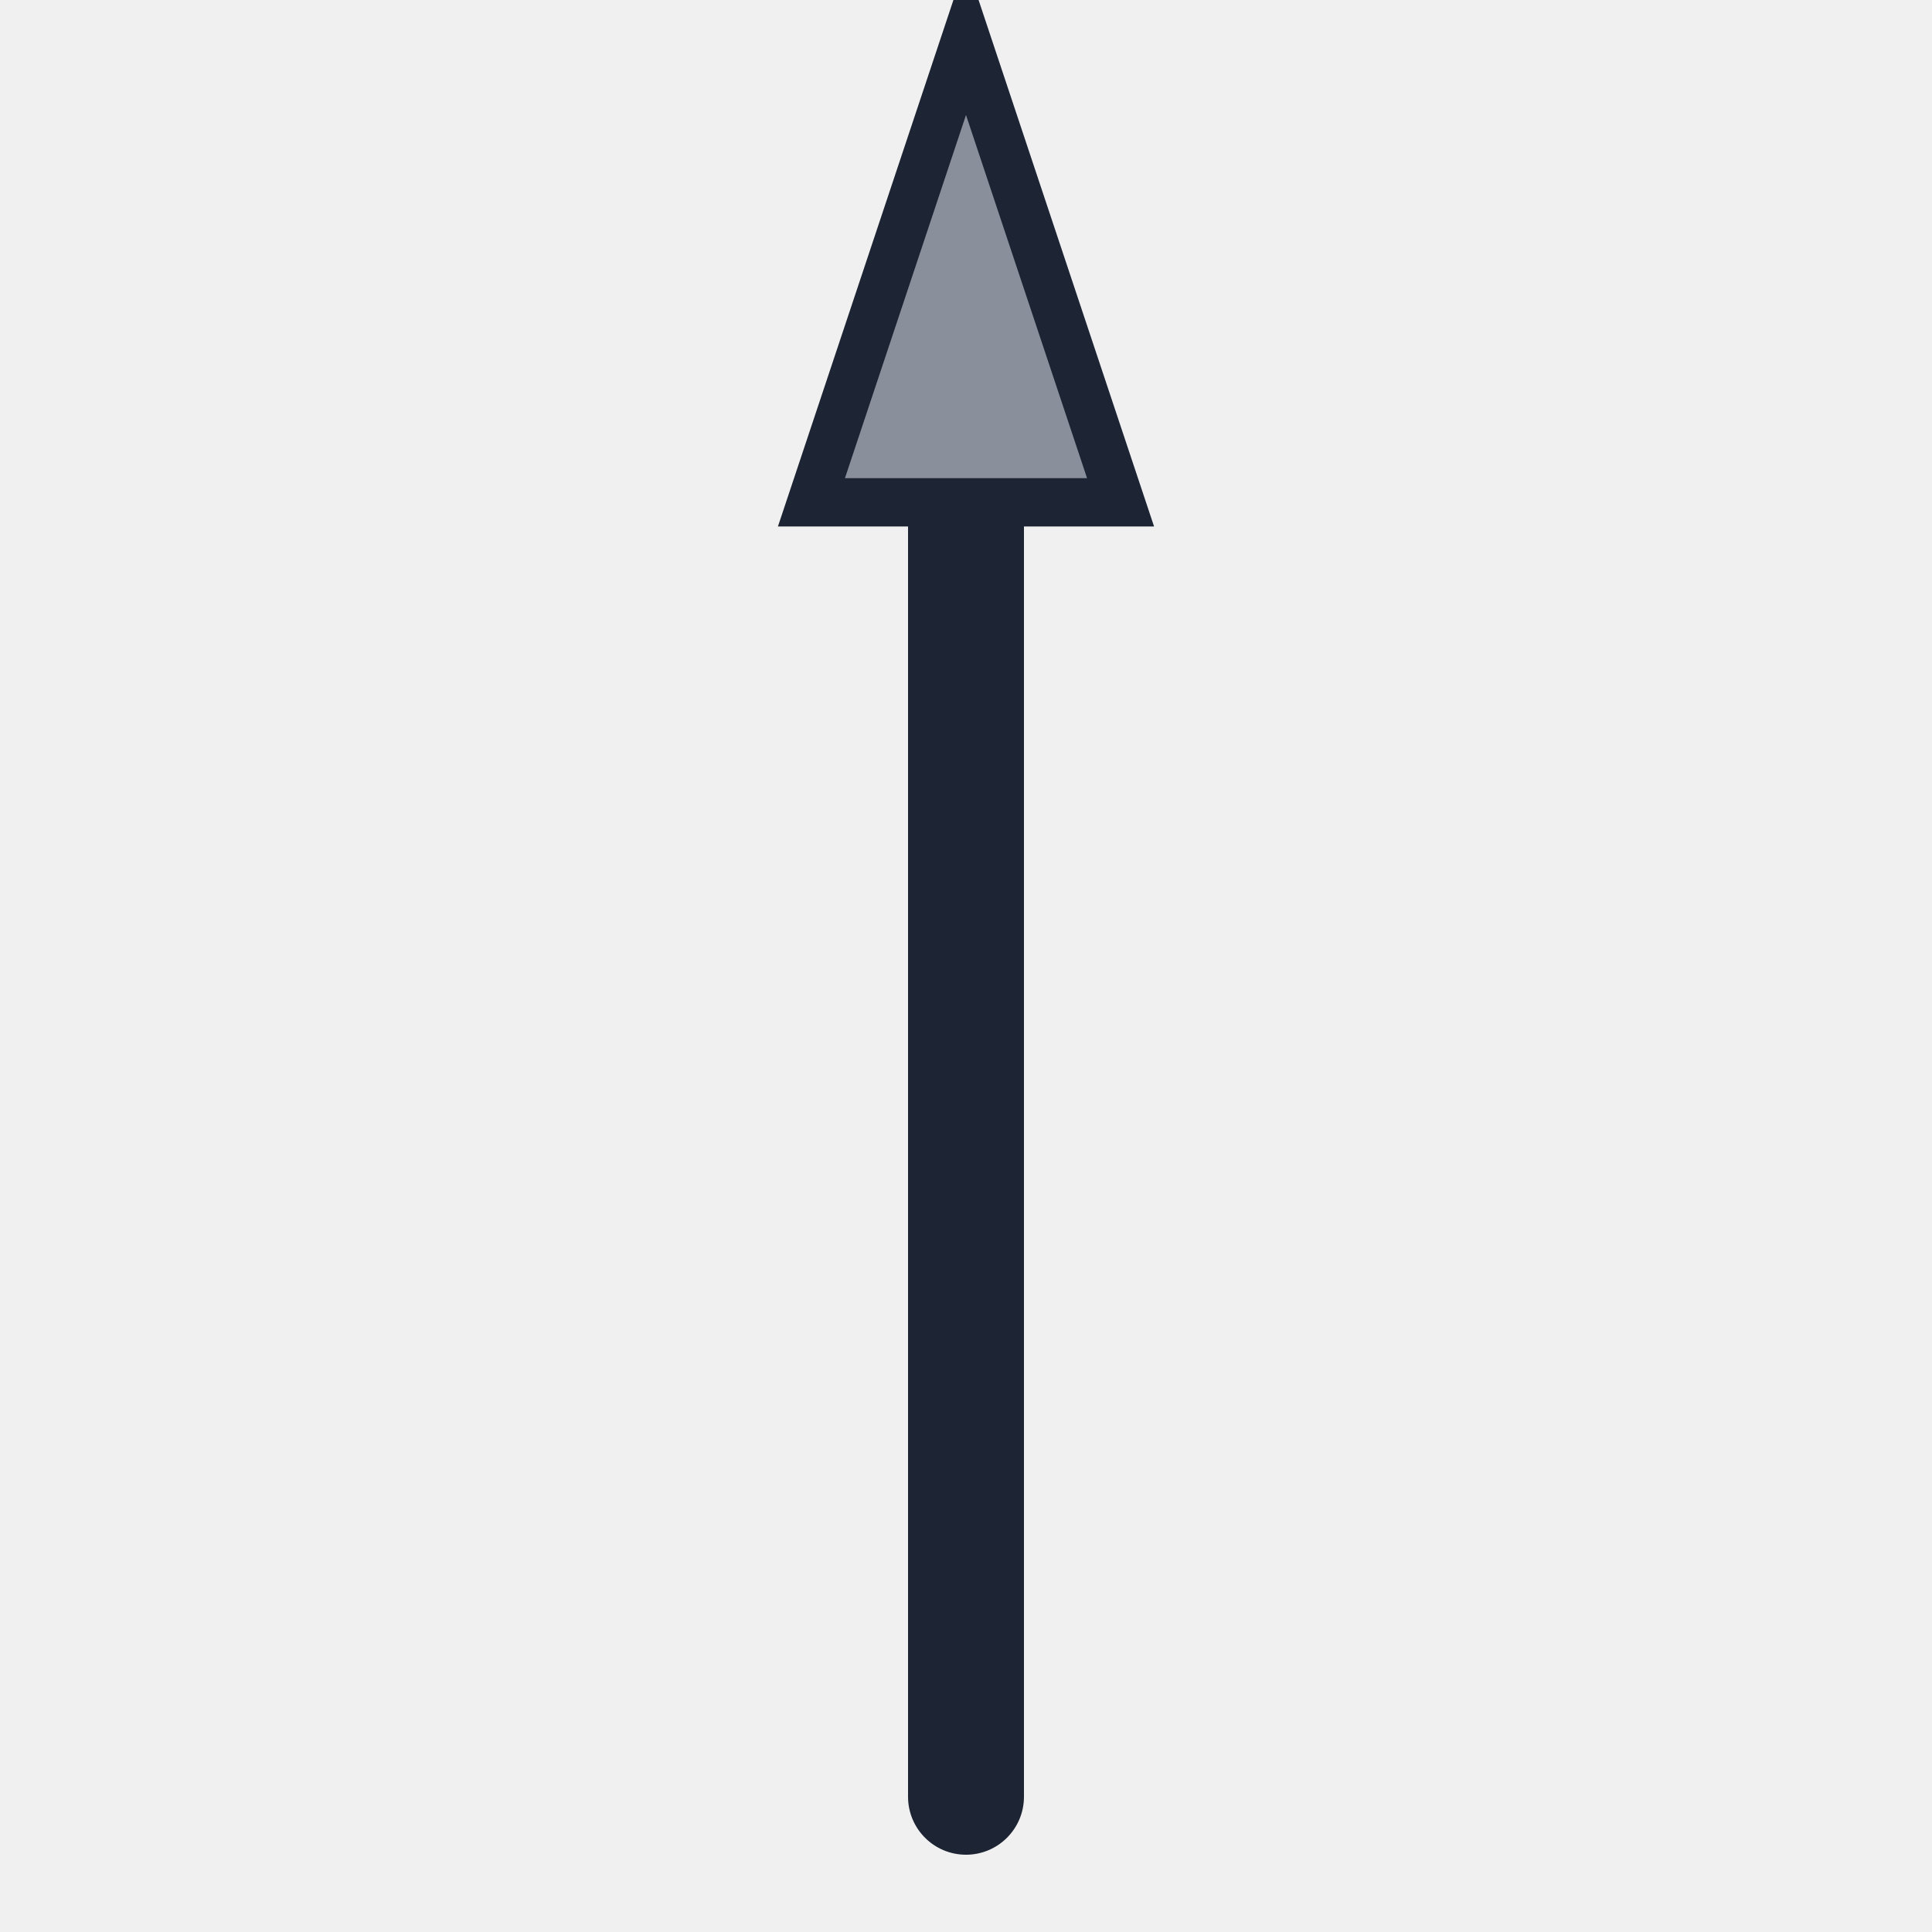
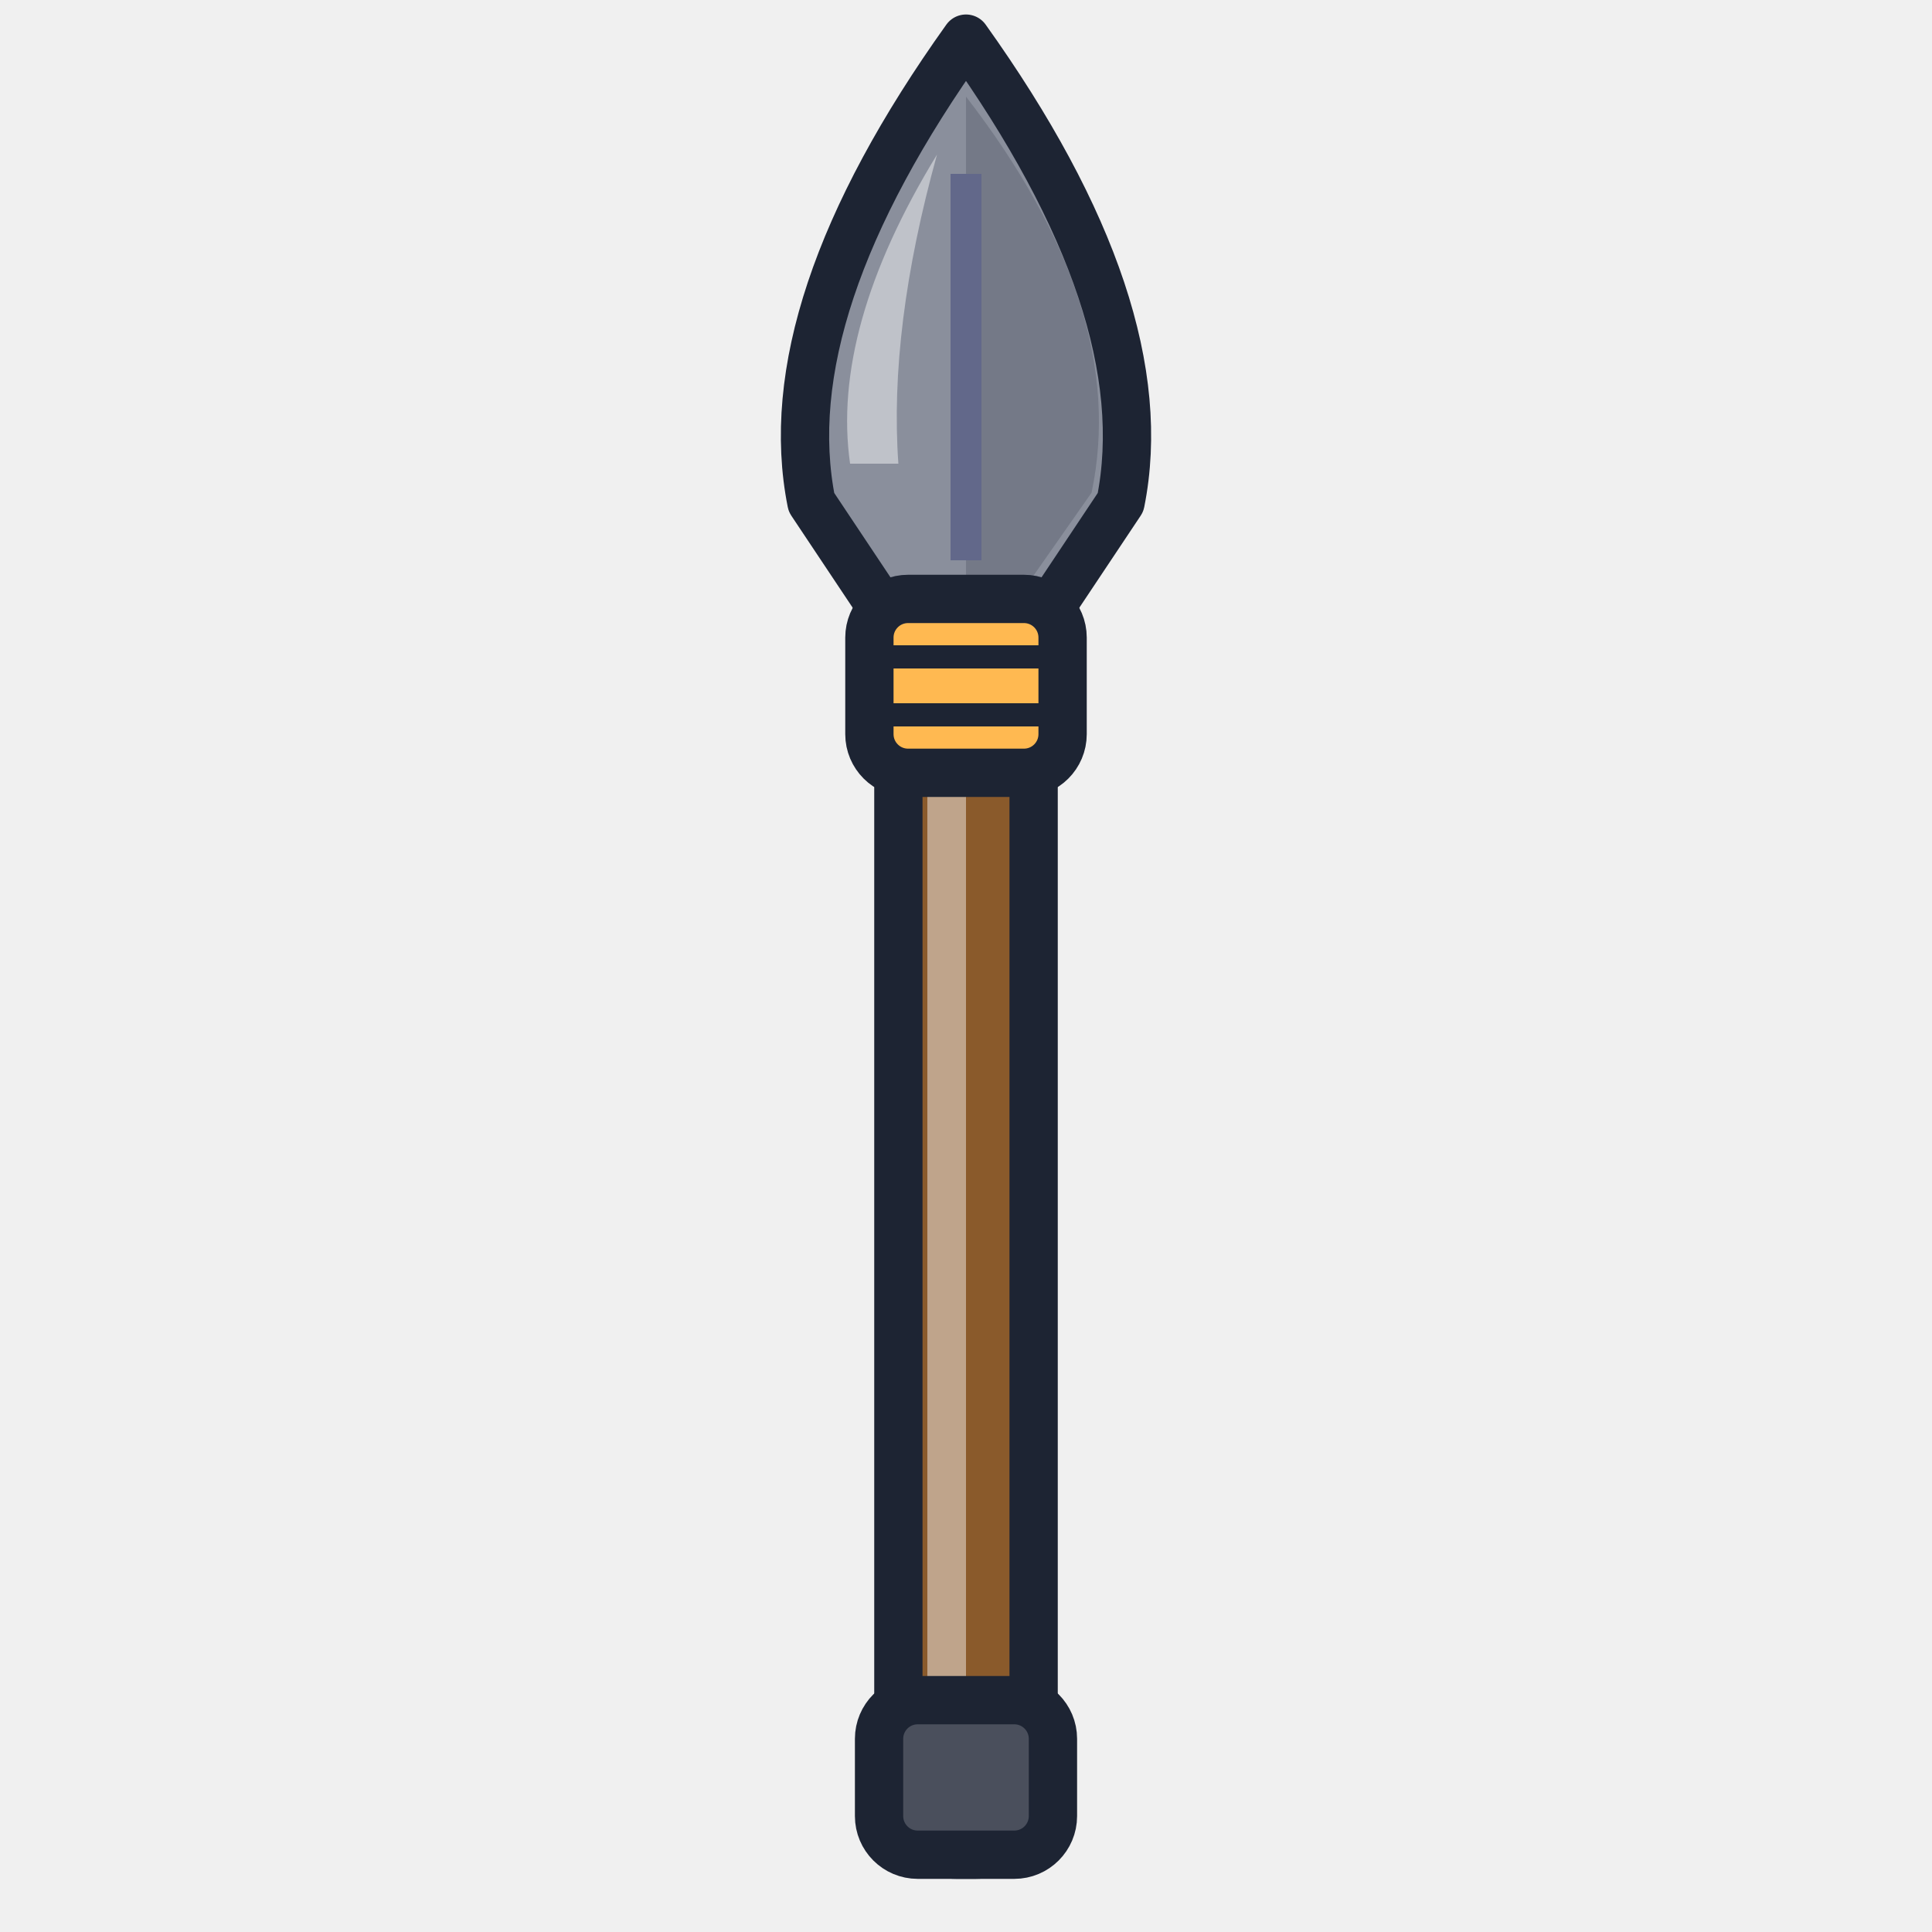
<svg xmlns="http://www.w3.org/2000/svg" viewBox="0 0 100 100" width="512" height="512">
-   <rect x="47" y="24" width="6" height="72" rx="3" fill="#1d2433" />
-   <polygon points="50.0,2.0 58.0,26.0 42.0,26.0" fill="#8a8f9c" stroke="#1d2433" stroke-width="2.5" />
+   <rect x="46.5" y="30" width="7" height="66" rx="3" fill="#8a5a2b" stroke="#1d2433" stroke-width="2.5" stroke-linejoin="round" />
+   <rect x="48" y="34" width="2" height="58" rx="1" fill="#fff" opacity=".45" />
+   <rect x="45.5" y="88" width="9" height="8" rx="2" fill="#4a4f5c" stroke="#1d2433" stroke-width="2.5" stroke-linejoin="round" />
+   <path d="M50 2 Q60 16 58 26 L54 32 H46 L42 26 Q40 16 50 2 Z" fill="#8a8f9c" stroke="#1d2433" stroke-width="2.5" stroke-linejoin="round" />
+   <path d="M50 5 Q58.5 16 56.5 25.5 L53 30.5 H50 Z" fill="#1d2433" opacity=".2" />
+   <path d="M48.5 8 Q43 17 44 24 L46.5 24 Q46 17 48.5 8 Z" fill="#fff" opacity=".45" />
+   <line x1="50" y1="9" x2="50" y2="29" stroke="#62688a" stroke-width="1.6" />
+   <rect x="45" y="31" width="10" height="9" rx="2" fill="#ffb951" stroke="#1d2433" stroke-width="2.5" stroke-linejoin="round" />
+   <path d="M45 34 H55 M45 37 H55" stroke="#1d2433" stroke-width="1.2" />
</svg>
